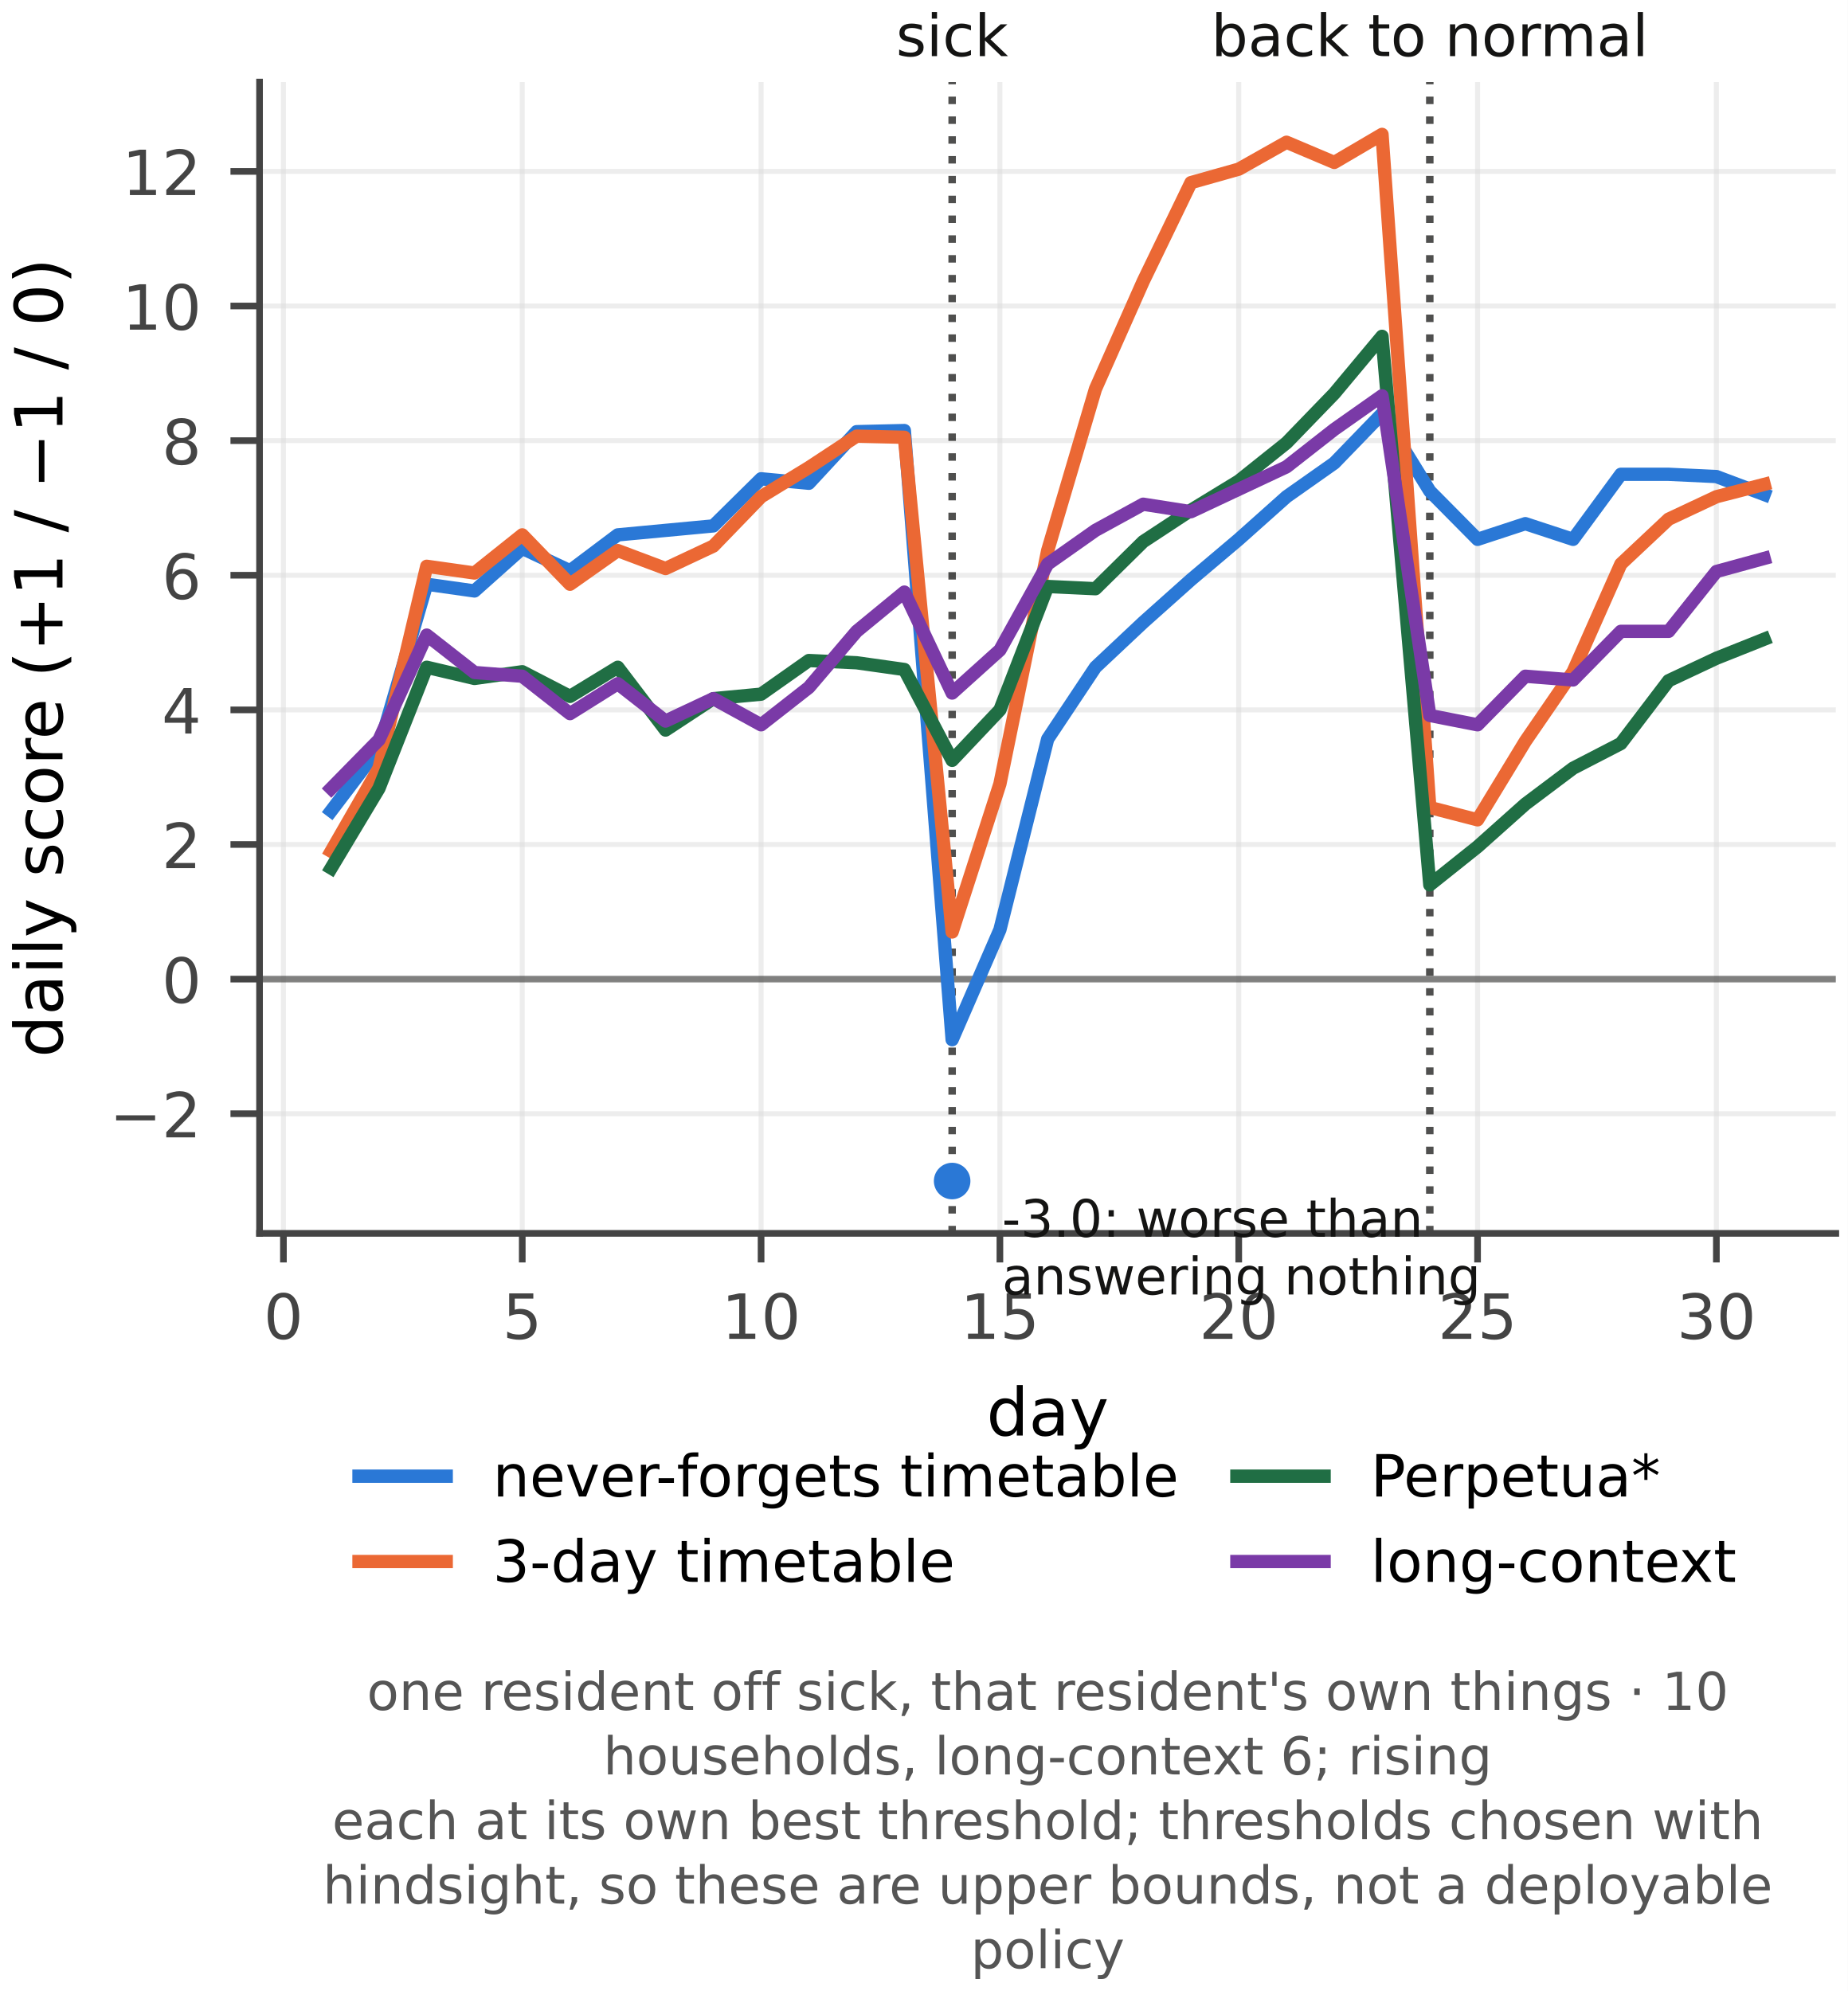
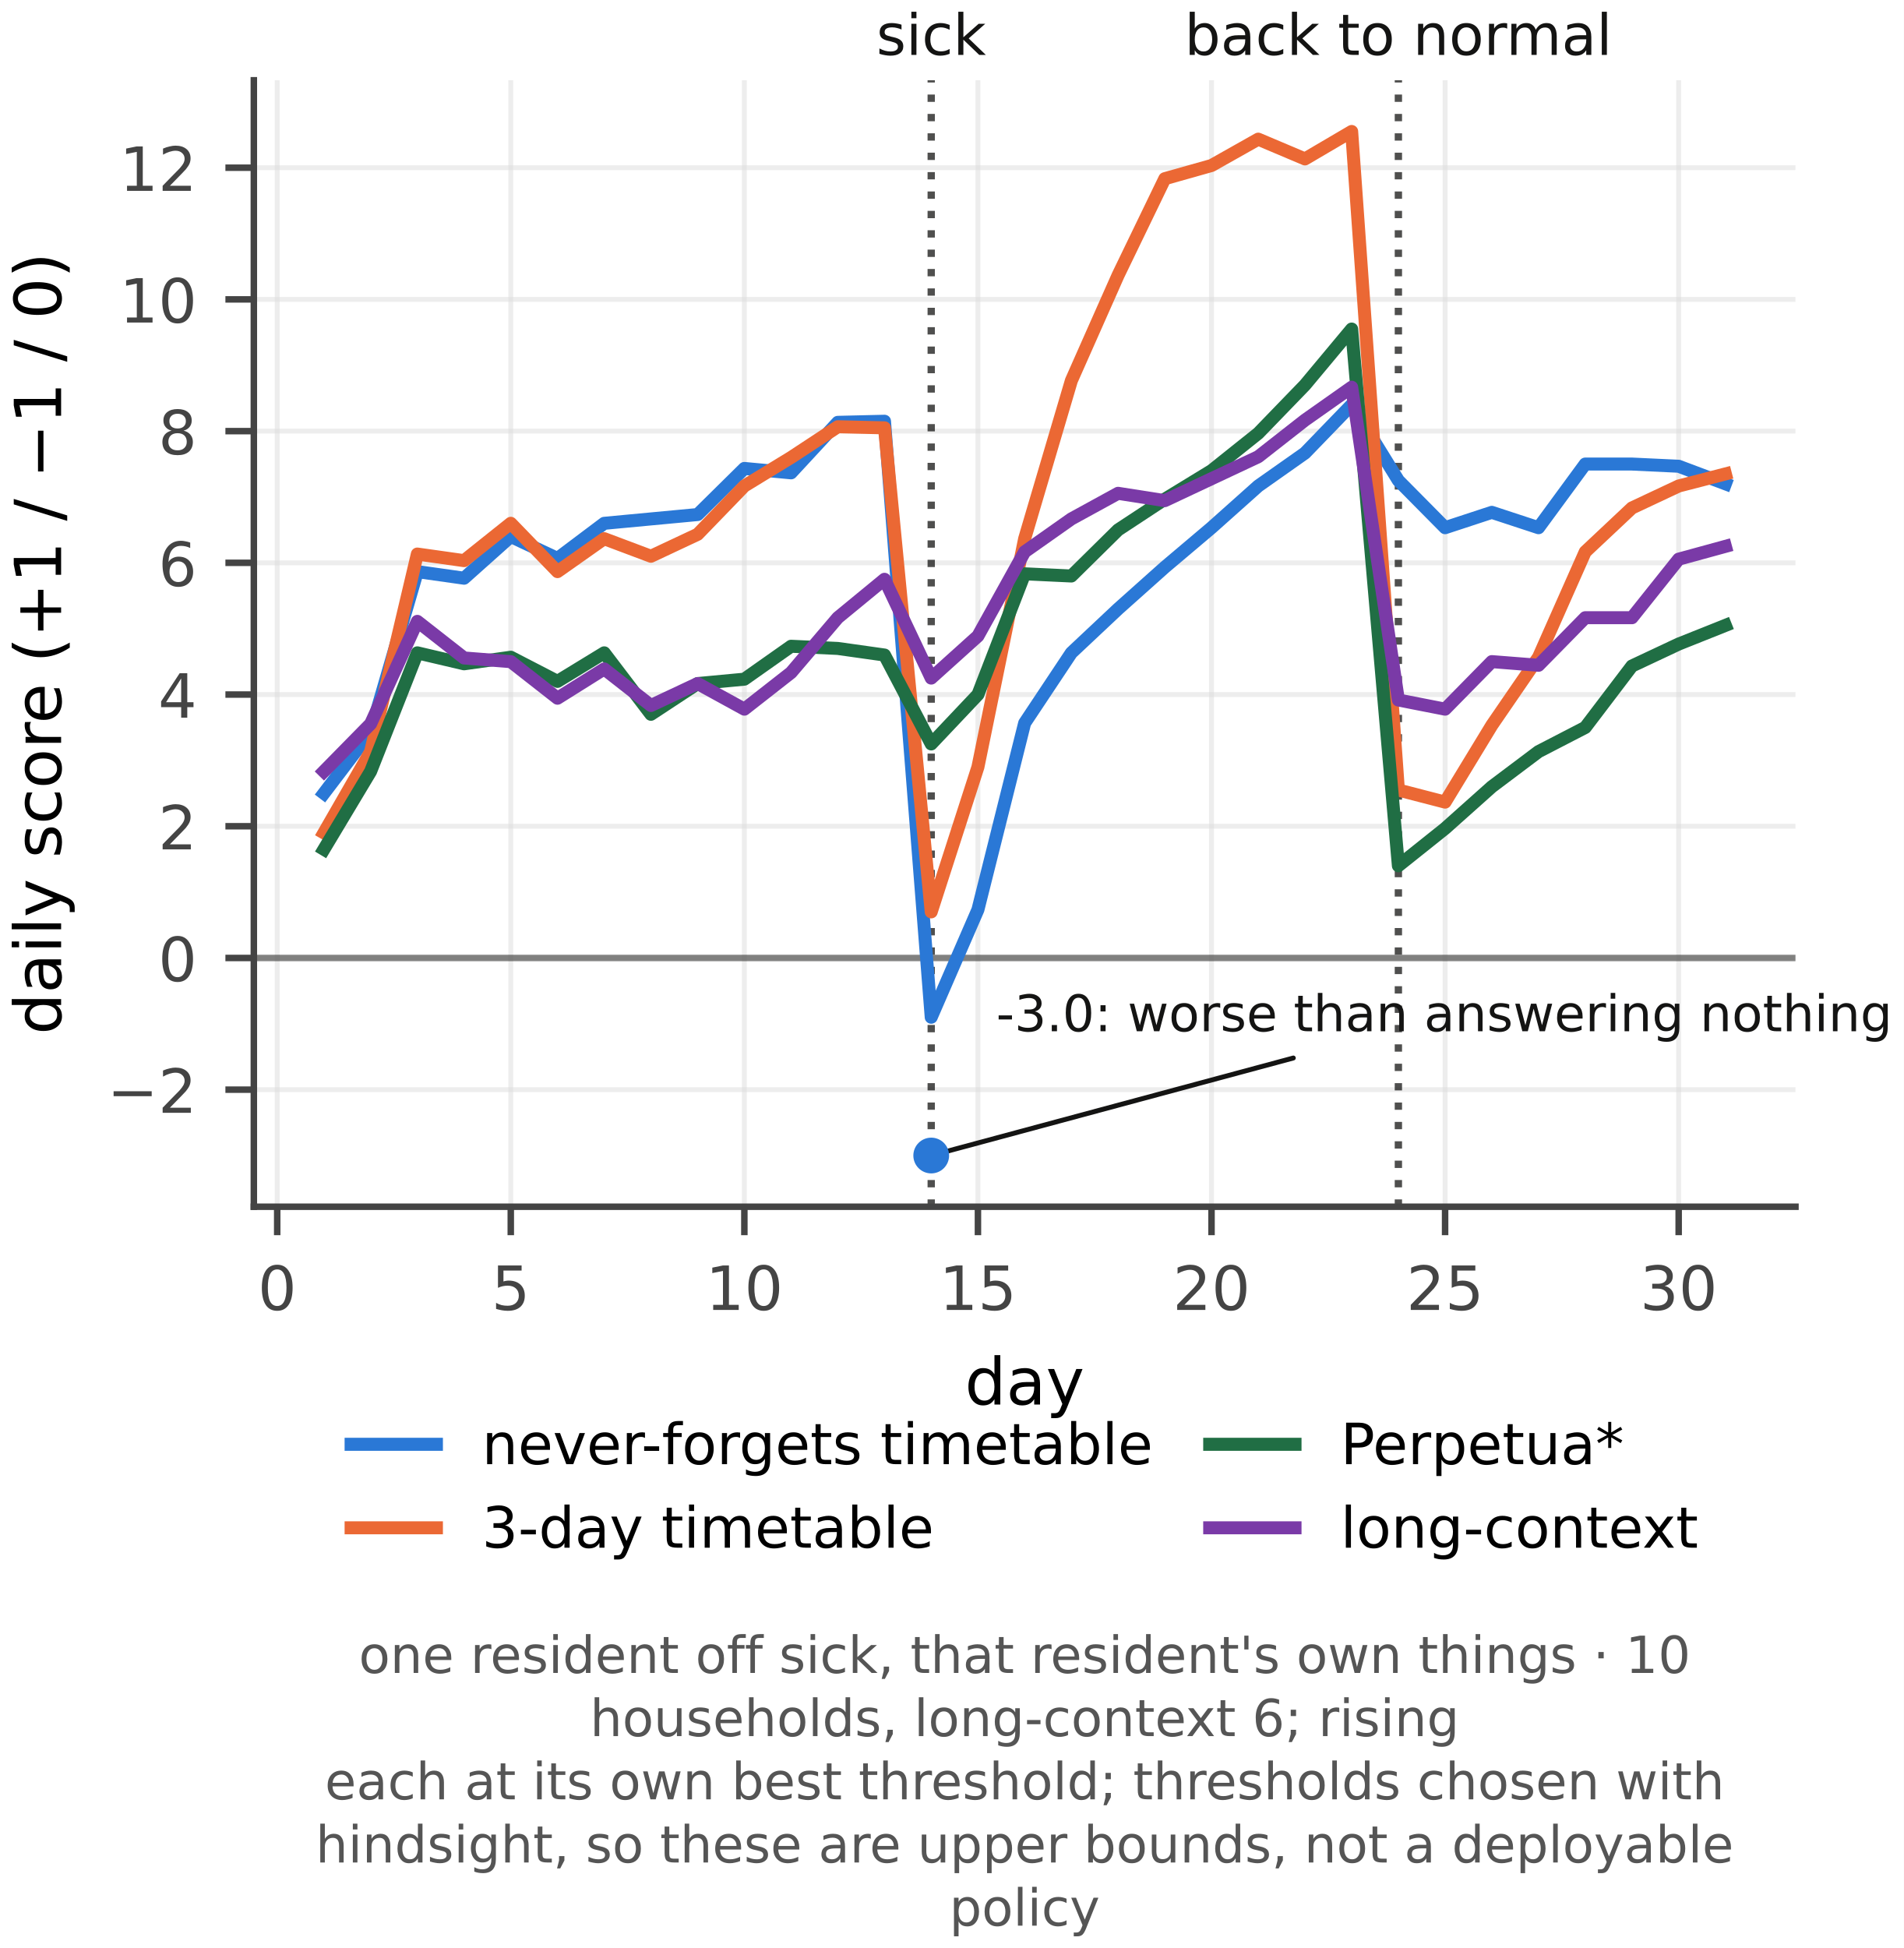
- <svg xmlns="http://www.w3.org/2000/svg" xmlns:xlink="http://www.w3.org/1999/xlink" width="222.399pt" height="239.685pt" viewBox="0 0 222.399 239.685" version="1.1">
+ <svg xmlns="http://www.w3.org/2000/svg" xmlns:xlink="http://www.w3.org/1999/xlink" width="234.305pt" height="239.685pt" viewBox="0 0 234.305 239.685" version="1.1">
  <defs>
    <style type="text/css">*{stroke-linejoin: round; stroke-linecap: butt}</style>
  </defs>
  <g id="figure_1">
    <g id="patch_1">
-       <path d="M 0 239.685  L 222.399 239.685  L 222.399 -0  L 0 -0  z " style="fill: #ffffff" />
+       <path d="M 0 239.685  L 234.305 239.685  L 234.305 -0  L 0 -0  z " style="fill: #ffffff" />
    </g>
    <g id="axes_1">
      <g id="patch_2">
        <path d="M 31.239 148.478  L 220.959 148.478  L 220.959 9.878  L 31.239 9.878  z " style="fill: #ffffff" />
      </g>
      <g id="matplotlib.axis_1">
        <g id="xtick_1">
          <g id="line2d_1">
-             <path d="M 34.114 148.478  L 34.114 9.878  " clip-path="url(#p74872c241c)" style="fill: none; stroke: #dddddd; stroke-opacity: 0.5; stroke-width: 0.6; stroke-linecap: square" />
+             <path d="M 34.114 148.478  L 34.114 9.878  " clip-path="url(#pfa8495791e)" style="fill: none; stroke: #dddddd; stroke-opacity: 0.5; stroke-width: 0.6; stroke-linecap: square" />
          </g>
          <g id="line2d_2">
            <defs>
-               <path id="md40c995086" d="M 0 0  L 0 3.5  " style="stroke: #444444; stroke-width: 0.8" />
+               <path id="m7f0b00da92" d="M 0 0  L 0 3.5  " style="stroke: #444444; stroke-width: 0.8" />
            </defs>
            <g>
-               <use xlink:href="#md40c995086" x="34.114" y="148.478" style="fill: #444444; stroke: #444444; stroke-width: 0.8" />
+               <use xlink:href="#m7f0b00da92" x="34.114" y="148.478" style="fill: #444444; stroke: #444444; stroke-width: 0.8" />
            </g>
          </g>
          <g id="text_1">
            <text style="font-size: 7.5px; font-family: 'DejaVu Sans', 'Bitstream Vera Sans', 'Computer Modern Sans Serif', 'Lucida Grande', 'Verdana', 'Geneva', 'Lucid', 'Arial', 'Helvetica', 'Avant Garde', sans-serif; text-anchor: middle; fill: #444444" x="34.114" y="161.177" transform="rotate(-0 34.11369 161.1767)">0</text>
          </g>
        </g>
        <g id="xtick_2">
          <g id="line2d_3">
-             <path d="M 62.859 148.478  L 62.859 9.878  " clip-path="url(#p74872c241c)" style="fill: none; stroke: #dddddd; stroke-opacity: 0.5; stroke-width: 0.6; stroke-linecap: square" />
+             <path d="M 62.859 148.478  L 62.859 9.878  " clip-path="url(#pfa8495791e)" style="fill: none; stroke: #dddddd; stroke-opacity: 0.5; stroke-width: 0.6; stroke-linecap: square" />
          </g>
          <g id="line2d_4">
            <g>
-               <use xlink:href="#md40c995086" x="62.859" y="148.478" style="fill: #444444; stroke: #444444; stroke-width: 0.8" />
+               <use xlink:href="#m7f0b00da92" x="62.859" y="148.478" style="fill: #444444; stroke: #444444; stroke-width: 0.8" />
            </g>
          </g>
          <g id="text_2">
            <text style="font-size: 7.5px; font-family: 'DejaVu Sans', 'Bitstream Vera Sans', 'Computer Modern Sans Serif', 'Lucida Grande', 'Verdana', 'Geneva', 'Lucid', 'Arial', 'Helvetica', 'Avant Garde', sans-serif; text-anchor: middle; fill: #444444" x="62.859" y="161.177" transform="rotate(-0 62.85914 161.1767)">5</text>
          </g>
        </g>
        <g id="xtick_3">
          <g id="line2d_5">
-             <path d="M 91.605 148.478  L 91.605 9.878  " clip-path="url(#p74872c241c)" style="fill: none; stroke: #dddddd; stroke-opacity: 0.5; stroke-width: 0.6; stroke-linecap: square" />
+             <path d="M 91.605 148.478  L 91.605 9.878  " clip-path="url(#pfa8495791e)" style="fill: none; stroke: #dddddd; stroke-opacity: 0.5; stroke-width: 0.6; stroke-linecap: square" />
          </g>
          <g id="line2d_6">
            <g>
-               <use xlink:href="#md40c995086" x="91.605" y="148.478" style="fill: #444444; stroke: #444444; stroke-width: 0.8" />
+               <use xlink:href="#m7f0b00da92" x="91.605" y="148.478" style="fill: #444444; stroke: #444444; stroke-width: 0.8" />
            </g>
          </g>
          <g id="text_3">
            <text style="font-size: 7.5px; font-family: 'DejaVu Sans', 'Bitstream Vera Sans', 'Computer Modern Sans Serif', 'Lucida Grande', 'Verdana', 'Geneva', 'Lucid', 'Arial', 'Helvetica', 'Avant Garde', sans-serif; text-anchor: middle; fill: #444444" x="91.605" y="161.177" transform="rotate(-0 91.6046 161.1767)">10</text>
          </g>
        </g>
        <g id="xtick_4">
          <g id="line2d_7">
-             <path d="M 120.35 148.478  L 120.35 9.878  " clip-path="url(#p74872c241c)" style="fill: none; stroke: #dddddd; stroke-opacity: 0.5; stroke-width: 0.6; stroke-linecap: square" />
+             <path d="M 120.35 148.478  L 120.35 9.878  " clip-path="url(#pfa8495791e)" style="fill: none; stroke: #dddddd; stroke-opacity: 0.5; stroke-width: 0.6; stroke-linecap: square" />
          </g>
          <g id="line2d_8">
            <g>
-               <use xlink:href="#md40c995086" x="120.35" y="148.478" style="fill: #444444; stroke: #444444; stroke-width: 0.8" />
+               <use xlink:href="#m7f0b00da92" x="120.35" y="148.478" style="fill: #444444; stroke: #444444; stroke-width: 0.8" />
            </g>
          </g>
          <g id="text_4">
            <text style="font-size: 7.5px; font-family: 'DejaVu Sans', 'Bitstream Vera Sans', 'Computer Modern Sans Serif', 'Lucida Grande', 'Verdana', 'Geneva', 'Lucid', 'Arial', 'Helvetica', 'Avant Garde', sans-serif; text-anchor: middle; fill: #444444" x="120.35" y="161.177" transform="rotate(-0 120.35 161.1767)">15</text>
          </g>
        </g>
        <g id="xtick_5">
          <g id="line2d_9">
-             <path d="M 149.096 148.478  L 149.096 9.878  " clip-path="url(#p74872c241c)" style="fill: none; stroke: #dddddd; stroke-opacity: 0.5; stroke-width: 0.6; stroke-linecap: square" />
+             <path d="M 149.096 148.478  L 149.096 9.878  " clip-path="url(#pfa8495791e)" style="fill: none; stroke: #dddddd; stroke-opacity: 0.5; stroke-width: 0.6; stroke-linecap: square" />
          </g>
          <g id="line2d_10">
            <g>
-               <use xlink:href="#md40c995086" x="149.096" y="148.478" style="fill: #444444; stroke: #444444; stroke-width: 0.8" />
+               <use xlink:href="#m7f0b00da92" x="149.096" y="148.478" style="fill: #444444; stroke: #444444; stroke-width: 0.8" />
            </g>
          </g>
          <g id="text_5">
            <text style="font-size: 7.5px; font-family: 'DejaVu Sans', 'Bitstream Vera Sans', 'Computer Modern Sans Serif', 'Lucida Grande', 'Verdana', 'Geneva', 'Lucid', 'Arial', 'Helvetica', 'Avant Garde', sans-serif; text-anchor: middle; fill: #444444" x="149.096" y="161.177" transform="rotate(-0 149.0955 161.1767)">20</text>
          </g>
        </g>
        <g id="xtick_6">
          <g id="line2d_11">
-             <path d="M 177.841 148.478  L 177.841 9.878  " clip-path="url(#p74872c241c)" style="fill: none; stroke: #dddddd; stroke-opacity: 0.5; stroke-width: 0.6; stroke-linecap: square" />
+             <path d="M 177.841 148.478  L 177.841 9.878  " clip-path="url(#pfa8495791e)" style="fill: none; stroke: #dddddd; stroke-opacity: 0.5; stroke-width: 0.6; stroke-linecap: square" />
          </g>
          <g id="line2d_12">
            <g>
-               <use xlink:href="#md40c995086" x="177.841" y="148.478" style="fill: #444444; stroke: #444444; stroke-width: 0.8" />
+               <use xlink:href="#m7f0b00da92" x="177.841" y="148.478" style="fill: #444444; stroke: #444444; stroke-width: 0.8" />
            </g>
          </g>
          <g id="text_6">
            <text style="font-size: 7.5px; font-family: 'DejaVu Sans', 'Bitstream Vera Sans', 'Computer Modern Sans Serif', 'Lucida Grande', 'Verdana', 'Geneva', 'Lucid', 'Arial', 'Helvetica', 'Avant Garde', sans-serif; text-anchor: middle; fill: #444444" x="177.841" y="161.177" transform="rotate(-0 177.841 161.1767)">25</text>
          </g>
        </g>
        <g id="xtick_7">
          <g id="line2d_13">
-             <path d="M 206.586 148.478  L 206.586 9.878  " clip-path="url(#p74872c241c)" style="fill: none; stroke: #dddddd; stroke-opacity: 0.5; stroke-width: 0.6; stroke-linecap: square" />
+             <path d="M 206.586 148.478  L 206.586 9.878  " clip-path="url(#pfa8495791e)" style="fill: none; stroke: #dddddd; stroke-opacity: 0.5; stroke-width: 0.6; stroke-linecap: square" />
          </g>
          <g id="line2d_14">
            <g>
-               <use xlink:href="#md40c995086" x="206.586" y="148.478" style="fill: #444444; stroke: #444444; stroke-width: 0.8" />
+               <use xlink:href="#m7f0b00da92" x="206.586" y="148.478" style="fill: #444444; stroke: #444444; stroke-width: 0.8" />
            </g>
          </g>
          <g id="text_7">
            <text style="font-size: 7.5px; font-family: 'DejaVu Sans', 'Bitstream Vera Sans', 'Computer Modern Sans Serif', 'Lucida Grande', 'Verdana', 'Geneva', 'Lucid', 'Arial', 'Helvetica', 'Avant Garde', sans-serif; text-anchor: middle; fill: #444444" x="206.586" y="161.177" transform="rotate(-0 206.5864 161.1767)">30</text>
          </g>
        </g>
        <g id="text_8">
          <text style="font-size: 8px; font-family: 'DejaVu Sans', 'Bitstream Vera Sans', 'Computer Modern Sans Serif', 'Lucida Grande', 'Verdana', 'Geneva', 'Lucid', 'Arial', 'Helvetica', 'Avant Garde', sans-serif; text-anchor: middle" x="126.099" y="172.815" transform="rotate(-0 126.0991 172.8152)">day</text>
        </g>
      </g>
      <g id="matplotlib.axis_2">
        <g id="ytick_1">
          <g id="line2d_15">
-             <path d="M 31.239 134.075  L 220.959 134.075  " clip-path="url(#p74872c241c)" style="fill: none; stroke: #dddddd; stroke-opacity: 0.5; stroke-width: 0.6; stroke-linecap: square" />
+             <path d="M 31.239 134.075  L 220.959 134.075  " clip-path="url(#pfa8495791e)" style="fill: none; stroke: #dddddd; stroke-opacity: 0.5; stroke-width: 0.6; stroke-linecap: square" />
          </g>
          <g id="line2d_16">
            <defs>
-               <path id="m9e1246390c" d="M 0 0  L -3.5 0  " style="stroke: #444444; stroke-width: 0.8" />
+               <path id="me826e80eae" d="M 0 0  L -3.5 0  " style="stroke: #444444; stroke-width: 0.8" />
            </defs>
            <g>
-               <use xlink:href="#m9e1246390c" x="31.239" y="134.075" style="fill: #444444; stroke: #444444; stroke-width: 0.8" />
+               <use xlink:href="#me826e80eae" x="31.239" y="134.075" style="fill: #444444; stroke: #444444; stroke-width: 0.8" />
            </g>
          </g>
          <g id="text_9">
            <text style="font-size: 7.5px; font-family: 'DejaVu Sans', 'Bitstream Vera Sans', 'Computer Modern Sans Serif', 'Lucida Grande', 'Verdana', 'Geneva', 'Lucid', 'Arial', 'Helvetica', 'Avant Garde', sans-serif; text-anchor: end; fill: #444444" x="24.239" y="136.924" transform="rotate(-0 24.23914 136.9244)">−2</text>
          </g>
        </g>
        <g id="ytick_2">
          <g id="line2d_17">
-             <path d="M 31.239 117.869  L 220.959 117.869  " clip-path="url(#p74872c241c)" style="fill: none; stroke: #dddddd; stroke-opacity: 0.5; stroke-width: 0.6; stroke-linecap: square" />
+             <path d="M 31.239 117.869  L 220.959 117.869  " clip-path="url(#pfa8495791e)" style="fill: none; stroke: #dddddd; stroke-opacity: 0.5; stroke-width: 0.6; stroke-linecap: square" />
          </g>
          <g id="line2d_18">
            <g>
-               <use xlink:href="#m9e1246390c" x="31.239" y="117.869" style="fill: #444444; stroke: #444444; stroke-width: 0.8" />
+               <use xlink:href="#me826e80eae" x="31.239" y="117.869" style="fill: #444444; stroke: #444444; stroke-width: 0.8" />
            </g>
          </g>
          <g id="text_10">
            <text style="font-size: 7.5px; font-family: 'DejaVu Sans', 'Bitstream Vera Sans', 'Computer Modern Sans Serif', 'Lucida Grande', 'Verdana', 'Geneva', 'Lucid', 'Arial', 'Helvetica', 'Avant Garde', sans-serif; text-anchor: end; fill: #444444" x="24.239" y="120.719" transform="rotate(-0 24.23914 120.7186)">0</text>
          </g>
        </g>
        <g id="ytick_3">
          <g id="line2d_19">
-             <path d="M 31.239 101.663  L 220.959 101.663  " clip-path="url(#p74872c241c)" style="fill: none; stroke: #dddddd; stroke-opacity: 0.5; stroke-width: 0.6; stroke-linecap: square" />
+             <path d="M 31.239 101.663  L 220.959 101.663  " clip-path="url(#pfa8495791e)" style="fill: none; stroke: #dddddd; stroke-opacity: 0.5; stroke-width: 0.6; stroke-linecap: square" />
          </g>
          <g id="line2d_20">
            <g>
-               <use xlink:href="#m9e1246390c" x="31.239" y="101.663" style="fill: #444444; stroke: #444444; stroke-width: 0.8" />
+               <use xlink:href="#me826e80eae" x="31.239" y="101.663" style="fill: #444444; stroke: #444444; stroke-width: 0.8" />
            </g>
          </g>
          <g id="text_11">
            <text style="font-size: 7.5px; font-family: 'DejaVu Sans', 'Bitstream Vera Sans', 'Computer Modern Sans Serif', 'Lucida Grande', 'Verdana', 'Geneva', 'Lucid', 'Arial', 'Helvetica', 'Avant Garde', sans-serif; text-anchor: end; fill: #444444" x="24.239" y="104.513" transform="rotate(-0 24.23914 104.5128)">2</text>
          </g>
        </g>
        <g id="ytick_4">
          <g id="line2d_21">
-             <path d="M 31.239 85.458  L 220.959 85.458  " clip-path="url(#p74872c241c)" style="fill: none; stroke: #dddddd; stroke-opacity: 0.5; stroke-width: 0.6; stroke-linecap: square" />
+             <path d="M 31.239 85.458  L 220.959 85.458  " clip-path="url(#pfa8495791e)" style="fill: none; stroke: #dddddd; stroke-opacity: 0.5; stroke-width: 0.6; stroke-linecap: square" />
          </g>
          <g id="line2d_22">
            <g>
-               <use xlink:href="#m9e1246390c" x="31.239" y="85.458" style="fill: #444444; stroke: #444444; stroke-width: 0.8" />
+               <use xlink:href="#me826e80eae" x="31.239" y="85.458" style="fill: #444444; stroke: #444444; stroke-width: 0.8" />
            </g>
          </g>
          <g id="text_12">
            <text style="font-size: 7.5px; font-family: 'DejaVu Sans', 'Bitstream Vera Sans', 'Computer Modern Sans Serif', 'Lucida Grande', 'Verdana', 'Geneva', 'Lucid', 'Arial', 'Helvetica', 'Avant Garde', sans-serif; text-anchor: end; fill: #444444" x="24.239" y="88.307" transform="rotate(-0 24.23914 88.30704)">4</text>
          </g>
        </g>
        <g id="ytick_5">
          <g id="line2d_23">
-             <path d="M 31.239 69.252  L 220.959 69.252  " clip-path="url(#p74872c241c)" style="fill: none; stroke: #dddddd; stroke-opacity: 0.5; stroke-width: 0.6; stroke-linecap: square" />
+             <path d="M 31.239 69.252  L 220.959 69.252  " clip-path="url(#pfa8495791e)" style="fill: none; stroke: #dddddd; stroke-opacity: 0.5; stroke-width: 0.6; stroke-linecap: square" />
          </g>
          <g id="line2d_24">
            <g>
-               <use xlink:href="#m9e1246390c" x="31.239" y="69.252" style="fill: #444444; stroke: #444444; stroke-width: 0.8" />
+               <use xlink:href="#me826e80eae" x="31.239" y="69.252" style="fill: #444444; stroke: #444444; stroke-width: 0.8" />
            </g>
          </g>
          <g id="text_13">
            <text style="font-size: 7.5px; font-family: 'DejaVu Sans', 'Bitstream Vera Sans', 'Computer Modern Sans Serif', 'Lucida Grande', 'Verdana', 'Geneva', 'Lucid', 'Arial', 'Helvetica', 'Avant Garde', sans-serif; text-anchor: end; fill: #444444" x="24.239" y="72.101" transform="rotate(-0 24.23914 72.10126)">6</text>
          </g>
        </g>
        <g id="ytick_6">
          <g id="line2d_25">
-             <path d="M 31.239 53.046  L 220.959 53.046  " clip-path="url(#p74872c241c)" style="fill: none; stroke: #dddddd; stroke-opacity: 0.5; stroke-width: 0.6; stroke-linecap: square" />
+             <path d="M 31.239 53.046  L 220.959 53.046  " clip-path="url(#pfa8495791e)" style="fill: none; stroke: #dddddd; stroke-opacity: 0.5; stroke-width: 0.6; stroke-linecap: square" />
          </g>
          <g id="line2d_26">
            <g>
-               <use xlink:href="#m9e1246390c" x="31.239" y="53.046" style="fill: #444444; stroke: #444444; stroke-width: 0.8" />
+               <use xlink:href="#me826e80eae" x="31.239" y="53.046" style="fill: #444444; stroke: #444444; stroke-width: 0.8" />
            </g>
          </g>
          <g id="text_14">
            <text style="font-size: 7.5px; font-family: 'DejaVu Sans', 'Bitstream Vera Sans', 'Computer Modern Sans Serif', 'Lucida Grande', 'Verdana', 'Geneva', 'Lucid', 'Arial', 'Helvetica', 'Avant Garde', sans-serif; text-anchor: end; fill: #444444" x="24.239" y="55.895" transform="rotate(-0 24.23914 55.89547)">8</text>
          </g>
        </g>
        <g id="ytick_7">
          <g id="line2d_27">
-             <path d="M 31.239 36.84  L 220.959 36.84  " clip-path="url(#p74872c241c)" style="fill: none; stroke: #dddddd; stroke-opacity: 0.5; stroke-width: 0.6; stroke-linecap: square" />
+             <path d="M 31.239 36.84  L 220.959 36.84  " clip-path="url(#pfa8495791e)" style="fill: none; stroke: #dddddd; stroke-opacity: 0.5; stroke-width: 0.6; stroke-linecap: square" />
          </g>
          <g id="line2d_28">
            <g>
-               <use xlink:href="#m9e1246390c" x="31.239" y="36.84" style="fill: #444444; stroke: #444444; stroke-width: 0.8" />
+               <use xlink:href="#me826e80eae" x="31.239" y="36.84" style="fill: #444444; stroke: #444444; stroke-width: 0.8" />
            </g>
          </g>
          <g id="text_15">
            <text style="font-size: 7.5px; font-family: 'DejaVu Sans', 'Bitstream Vera Sans', 'Computer Modern Sans Serif', 'Lucida Grande', 'Verdana', 'Geneva', 'Lucid', 'Arial', 'Helvetica', 'Avant Garde', sans-serif; text-anchor: end; fill: #444444" x="24.239" y="39.69" transform="rotate(-0 24.23914 39.68968)">10</text>
          </g>
        </g>
        <g id="ytick_8">
          <g id="line2d_29">
-             <path d="M 31.239 20.634  L 220.959 20.634  " clip-path="url(#p74872c241c)" style="fill: none; stroke: #dddddd; stroke-opacity: 0.5; stroke-width: 0.6; stroke-linecap: square" />
+             <path d="M 31.239 20.634  L 220.959 20.634  " clip-path="url(#pfa8495791e)" style="fill: none; stroke: #dddddd; stroke-opacity: 0.5; stroke-width: 0.6; stroke-linecap: square" />
          </g>
          <g id="line2d_30">
            <g>
-               <use xlink:href="#m9e1246390c" x="31.239" y="20.634" style="fill: #444444; stroke: #444444; stroke-width: 0.8" />
+               <use xlink:href="#me826e80eae" x="31.239" y="20.634" style="fill: #444444; stroke: #444444; stroke-width: 0.8" />
            </g>
          </g>
          <g id="text_16">
            <text style="font-size: 7.5px; font-family: 'DejaVu Sans', 'Bitstream Vera Sans', 'Computer Modern Sans Serif', 'Lucida Grande', 'Verdana', 'Geneva', 'Lucid', 'Arial', 'Helvetica', 'Avant Garde', sans-serif; text-anchor: end; fill: #444444" x="24.239" y="23.484" transform="rotate(-0 24.23914 23.48389)">12</text>
          </g>
        </g>
        <g id="text_17">
          <text style="font-size: 8px; font-family: 'DejaVu Sans', 'Bitstream Vera Sans', 'Computer Modern Sans Serif', 'Lucida Grande', 'Verdana', 'Geneva', 'Lucid', 'Arial', 'Helvetica', 'Avant Garde', sans-serif; text-anchor: middle" x="7.519" y="79.178" transform="rotate(-90 7.51875 79.17789)">daily score (+1 / −1 / 0)</text>
        </g>
      </g>
      <g id="line2d_31">
-         <path d="M 114.601 148.478  L 114.601 9.878  " clip-path="url(#p74872c241c)" style="fill: none; stroke-dasharray: 0.9,1.485; stroke-dashoffset: 0; stroke: #141413; stroke-opacity: 0.75; stroke-width: 0.9" />
+         <path d="M 114.601 148.478  L 114.601 9.878  " clip-path="url(#pfa8495791e)" style="fill: none; stroke-dasharray: 0.9,1.485; stroke-dashoffset: 0; stroke: #141413; stroke-opacity: 0.75; stroke-width: 0.9" />
      </g>
      <g id="line2d_32">
-         <path d="M 172.092 148.478  L 172.092 9.878  " clip-path="url(#p74872c241c)" style="fill: none; stroke-dasharray: 0.9,1.485; stroke-dashoffset: 0; stroke: #141413; stroke-opacity: 0.75; stroke-width: 0.9" />
+         <path d="M 172.092 148.478  L 172.092 9.878  " clip-path="url(#pfa8495791e)" style="fill: none; stroke-dasharray: 0.9,1.485; stroke-dashoffset: 0; stroke: #141413; stroke-opacity: 0.75; stroke-width: 0.9" />
      </g>
      <g id="line2d_33">
-         <path d="M 31.239 117.869  L 220.959 117.869  " clip-path="url(#p74872c241c)" style="fill: none; stroke: #141413; stroke-opacity: 0.5; stroke-width: 0.8; stroke-linecap: square" />
+         <path d="M 31.239 117.869  L 220.959 117.869  " clip-path="url(#pfa8495791e)" style="fill: none; stroke: #141413; stroke-opacity: 0.5; stroke-width: 0.8; stroke-linecap: square" />
      </g>
      <g id="patch_3">
        <path d="M 31.239 148.478  L 31.239 9.878  " style="fill: none; stroke: #444444; stroke-width: 0.8; stroke-linejoin: miter; stroke-linecap: square" />
      </g>
      <g id="patch_4">
        <path d="M 31.239 148.478  L 220.959 148.478  " style="fill: none; stroke: #444444; stroke-width: 0.8; stroke-linejoin: miter; stroke-linecap: square" />
      </g>
      <g id="text_18">
        <text style="font-size: 7px; font-family: 'DejaVu Sans', 'Bitstream Vera Sans', 'Computer Modern Sans Serif', 'Lucida Grande', 'Verdana', 'Geneva', 'Lucid', 'Arial', 'Helvetica', 'Avant Garde', sans-serif; text-anchor: middle; fill: #141413" x="114.601" y="6.759" transform="rotate(-0 114.601 6.758906)">sick</text>
      </g>
      <g id="text_19">
        <text style="font-size: 7px; font-family: 'DejaVu Sans', 'Bitstream Vera Sans', 'Computer Modern Sans Serif', 'Lucida Grande', 'Verdana', 'Geneva', 'Lucid', 'Arial', 'Helvetica', 'Avant Garde', sans-serif; text-anchor: middle; fill: #141413" x="172.092" y="6.759" transform="rotate(-0 172.0919 6.758906)">back to normal</text>
      </g>
+       <g id="patch_5">
+         <path d="M 159.164 130.178  Q 137.849 135.918 116.535 141.657  " style="fill: none; stroke: #141413; stroke-width: 0.6; stroke-linecap: round" />
+       </g>
      <g id="text_20">
-         <text style="font-size: 6.2px; font-family: 'DejaVu Sans', 'Bitstream Vera Sans', 'Computer Modern Sans Serif', 'Lucida Grande', 'Verdana', 'Geneva', 'Lucid', 'Arial', 'Helvetica', 'Avant Garde', sans-serif; fill: #141413" transform="translate(120.601 148.8889)">-3.0: worse than</text>
-         <text style="font-size: 6.2px; font-family: 'DejaVu Sans', 'Bitstream Vera Sans', 'Computer Modern Sans Serif', 'Lucida Grande', 'Verdana', 'Geneva', 'Lucid', 'Arial', 'Helvetica', 'Avant Garde', sans-serif; fill: #141413" transform="translate(120.601 155.8316)">answering nothing</text>
+         <text style="font-size: 6.2px; font-family: 'DejaVu Sans', 'Bitstream Vera Sans', 'Computer Modern Sans Serif', 'Lucida Grande', 'Verdana', 'Geneva', 'Lucid', 'Arial', 'Helvetica', 'Avant Garde', sans-serif; text-anchor: start; fill: #141413" x="122.601" y="126.888" transform="rotate(-0 122.601 126.8885)">-3.0: worse than answering nothing</text>
      </g>
      <g id="text_21">
        <text style="font-size: 6.3px; font-family: 'DejaVu Sans', 'Bitstream Vera Sans', 'Computer Modern Sans Serif', 'Lucida Grande', 'Verdana', 'Geneva', 'Lucid', 'Arial', 'Helvetica', 'Avant Garde', sans-serif; fill: #555555" transform="translate(44.1578 205.8439)">one resident off sick, that resident's own things · 10</text>
        <text style="font-size: 6.3px; font-family: 'DejaVu Sans', 'Bitstream Vera Sans', 'Computer Modern Sans Serif', 'Lucida Grande', 'Verdana', 'Geneva', 'Lucid', 'Arial', 'Helvetica', 'Avant Garde', sans-serif; fill: #555555" transform="translate(72.60033 213.6166)">households, long-context 6; rising</text>
        <text style="font-size: 6.3px; font-family: 'DejaVu Sans', 'Bitstream Vera Sans', 'Computer Modern Sans Serif', 'Lucida Grande', 'Verdana', 'Geneva', 'Lucid', 'Arial', 'Helvetica', 'Avant Garde', sans-serif; fill: #555555" transform="translate(39.98159 221.3893)">each at its own best threshold; thresholds chosen with</text>
        <text style="font-size: 6.3px; font-family: 'DejaVu Sans', 'Bitstream Vera Sans', 'Computer Modern Sans Serif', 'Lucida Grande', 'Verdana', 'Geneva', 'Lucid', 'Arial', 'Helvetica', 'Avant Garde', sans-serif; fill: #555555" transform="translate(38.83725 229.1619)">hindsight, so these are upper bounds, not a deployable</text>
        <text style="font-size: 6.3px; font-family: 'DejaVu Sans', 'Bitstream Vera Sans', 'Computer Modern Sans Serif', 'Lucida Grande', 'Verdana', 'Geneva', 'Lucid', 'Arial', 'Helvetica', 'Avant Garde', sans-serif; fill: #555555" transform="translate(116.8253 236.9346)">policy</text>
      </g>
      <g id="line2d_34">
-         <path d="M 39.863 97.612  L 45.612 90.049  L 51.361 70.332  L 57.11 71.143  L 62.859 66.011  L 68.608 68.712  L 74.357 64.39  L 80.106 63.85  L 85.856 63.31  L 91.605 57.638  L 97.354 58.178  L 103.103 51.966  L 108.852 51.831  L 114.601 125.162  L 120.35 111.927  L 126.099 88.969  L 131.848 80.326  L 137.597 74.924  L 143.346 69.792  L 149.096 64.93  L 154.845 59.798  L 160.594 55.747  L 166.343 49.805  L 172.092 59.123  L 177.841 64.93  L 183.59 63.04  L 189.339 64.93  L 195.088 57.098  L 200.837 57.098  L 206.586 57.368  L 212.336 59.528  " clip-path="url(#p74872c241c)" style="fill: none; stroke: #2a78d6; stroke-width: 1.6; stroke-linecap: square" />
+         <path d="M 39.863 97.612  L 45.612 90.049  L 51.361 70.332  L 57.11 71.143  L 62.859 66.011  L 68.608 68.712  L 74.357 64.39  L 80.106 63.85  L 85.856 63.31  L 91.605 57.638  L 97.354 58.178  L 103.103 51.966  L 108.852 51.831  L 114.601 125.162  L 120.35 111.927  L 126.099 88.969  L 131.848 80.326  L 137.597 74.924  L 143.346 69.792  L 149.096 64.93  L 154.845 59.798  L 160.594 55.747  L 166.343 49.805  L 172.092 59.123  L 177.841 64.93  L 183.59 63.04  L 189.339 64.93  L 195.088 57.098  L 200.837 57.098  L 206.586 57.368  L 212.336 59.528  " clip-path="url(#pfa8495791e)" style="fill: none; stroke: #2a78d6; stroke-width: 1.6; stroke-linecap: square" />
      </g>
      <g id="line2d_35">
-         <path d="M 39.863 102.474  L 45.612 92.48  L 51.361 68.171  L 57.11 68.982  L 62.859 64.39  L 68.608 70.332  L 74.357 66.281  L 80.106 68.442  L 85.856 65.741  L 91.605 59.798  L 97.354 56.287  L 103.103 52.506  L 108.852 52.641  L 114.601 112.197  L 120.35 94.371  L 126.099 66.281  L 131.848 46.834  L 137.597 33.869  L 143.346 21.985  L 149.096 20.364  L 154.845 17.123  L 160.594 19.554  L 166.343 16.178  L 172.092 97.207  L 177.841 98.692  L 183.59 89.239  L 189.339 80.866  L 195.088 67.901  L 200.837 62.499  L 206.586 59.798  L 212.336 58.313  " clip-path="url(#p74872c241c)" style="fill: none; stroke: #eb6834; stroke-width: 1.6; stroke-linecap: square" />
+         <path d="M 39.863 102.474  L 45.612 92.48  L 51.361 68.171  L 57.11 68.982  L 62.859 64.39  L 68.608 70.332  L 74.357 66.281  L 80.106 68.442  L 85.856 65.741  L 91.605 59.798  L 97.354 56.287  L 103.103 52.506  L 108.852 52.641  L 114.601 112.197  L 120.35 94.371  L 126.099 66.281  L 131.848 46.834  L 137.597 33.869  L 143.346 21.985  L 149.096 20.364  L 154.845 17.123  L 160.594 19.554  L 166.343 16.178  L 172.092 97.207  L 177.841 98.692  L 183.59 89.239  L 189.339 80.866  L 195.088 67.901  L 200.837 62.499  L 206.586 59.798  L 212.336 58.313  " clip-path="url(#pfa8495791e)" style="fill: none; stroke: #eb6834; stroke-width: 1.6; stroke-linecap: square" />
      </g>
      <g id="line2d_36">
-         <path d="M 39.863 104.499  L 45.612 94.911  L 51.361 80.326  L 57.11 81.676  L 62.859 80.866  L 68.608 83.837  L 74.357 80.326  L 80.106 87.888  L 85.856 84.107  L 91.605 83.567  L 97.354 79.516  L 103.103 79.786  L 108.852 80.596  L 114.601 91.535  L 120.35 85.458  L 126.099 70.602  L 131.848 70.872  L 137.597 65.2  L 143.346 61.419  L 149.096 57.908  L 154.845 53.316  L 160.594 47.374  L 166.343 40.487  L 172.092 106.525  L 177.841 101.934  L 183.59 96.802  L 189.339 92.48  L 195.088 89.509  L 200.837 81.946  L 206.586 79.245  L 212.336 76.95  " clip-path="url(#p74872c241c)" style="fill: none; stroke: #206e44; stroke-width: 1.6; stroke-linecap: square" />
+         <path d="M 39.863 104.499  L 45.612 94.911  L 51.361 80.326  L 57.11 81.676  L 62.859 80.866  L 68.608 83.837  L 74.357 80.326  L 80.106 87.888  L 85.856 84.107  L 91.605 83.567  L 97.354 79.516  L 103.103 79.786  L 108.852 80.596  L 114.601 91.535  L 120.35 85.458  L 126.099 70.602  L 131.848 70.872  L 137.597 65.2  L 143.346 61.419  L 149.096 57.908  L 154.845 53.316  L 160.594 47.374  L 166.343 40.487  L 172.092 106.525  L 177.841 101.934  L 183.59 96.802  L 189.339 92.48  L 195.088 89.509  L 200.837 81.946  L 206.586 79.245  L 212.336 76.95  " clip-path="url(#pfa8495791e)" style="fill: none; stroke: #206e44; stroke-width: 1.6; stroke-linecap: square" />
      </g>
      <g id="line2d_37">
-         <path d="M 39.863 94.91  L 45.612 89.058  L 51.361 76.455  L 57.11 80.958  L 62.859 81.409  L 68.608 85.909  L 74.357 82.306  L 80.106 86.805  L 85.856 84.104  L 91.605 87.256  L 97.354 82.757  L 103.103 76.004  L 108.852 71.278  L 114.601 83.432  L 120.35 78.254  L 126.099 67.899  L 131.848 63.847  L 137.597 60.698  L 143.346 61.6  L 149.096 58.899  L 154.845 56.198  L 160.594 51.696  L 166.343 47.645  L 172.092 86.13  L 177.841 87.256  L 183.59 81.406  L 189.339 81.857  L 195.088 76.004  L 200.837 76.004  L 206.586 68.801  L 212.336 67.226  " clip-path="url(#p74872c241c)" style="fill: none; stroke: #7a3aa7; stroke-width: 1.6; stroke-linecap: square" />
+         <path d="M 39.863 94.91  L 45.612 89.058  L 51.361 76.455  L 57.11 80.958  L 62.859 81.409  L 68.608 85.909  L 74.357 82.306  L 80.106 86.805  L 85.856 84.104  L 91.605 87.256  L 97.354 82.757  L 103.103 76.004  L 108.852 71.278  L 114.601 83.432  L 120.35 78.254  L 126.099 67.899  L 131.848 63.847  L 137.597 60.698  L 143.346 61.6  L 149.096 58.899  L 154.845 56.198  L 160.594 51.696  L 166.343 47.645  L 172.092 86.13  L 177.841 87.256  L 183.59 81.406  L 189.339 81.857  L 195.088 76.004  L 200.837 76.004  L 206.586 68.801  L 212.336 67.226  " clip-path="url(#pfa8495791e)" style="fill: none; stroke: #7a3aa7; stroke-width: 1.6; stroke-linecap: square" />
      </g>
      <g id="legend_1">
        <g id="line2d_38">
          <path d="M 43.208 177.709  L 48.458 177.709  L 53.708 177.709  " style="fill: none; stroke: #2a78d6; stroke-width: 1.6; stroke-linecap: square" />
        </g>
        <g id="text_22">
          <text style="font-size: 7px; font-family: 'DejaVu Sans', 'Bitstream Vera Sans', 'Computer Modern Sans Serif', 'Lucida Grande', 'Verdana', 'Geneva', 'Lucid', 'Arial', 'Helvetica', 'Avant Garde', sans-serif; text-anchor: start" x="59.308" y="180.159" transform="rotate(-0 59.3082 180.1588)">never-forgets timetable</text>
        </g>
        <g id="line2d_39">
          <path d="M 43.208 187.983  L 48.458 187.983  L 53.708 187.983  " style="fill: none; stroke: #eb6834; stroke-width: 1.6; stroke-linecap: square" />
        </g>
        <g id="text_23">
          <text style="font-size: 7px; font-family: 'DejaVu Sans', 'Bitstream Vera Sans', 'Computer Modern Sans Serif', 'Lucida Grande', 'Verdana', 'Geneva', 'Lucid', 'Arial', 'Helvetica', 'Avant Garde', sans-serif; text-anchor: start" x="59.308" y="190.433" transform="rotate(-0 59.3082 190.4335)">3-day timetable</text>
        </g>
        <g id="line2d_40">
          <path d="M 148.872 177.709  L 154.122 177.709  L 159.372 177.709  " style="fill: none; stroke: #206e44; stroke-width: 1.6; stroke-linecap: square" />
        </g>
        <g id="text_24">
          <text style="font-size: 7px; font-family: 'DejaVu Sans', 'Bitstream Vera Sans', 'Computer Modern Sans Serif', 'Lucida Grande', 'Verdana', 'Geneva', 'Lucid', 'Arial', 'Helvetica', 'Avant Garde', sans-serif; text-anchor: start" x="164.972" y="180.159" transform="rotate(-0 164.9721 180.1588)">Perpetua*</text>
        </g>
        <g id="line2d_41">
          <path d="M 148.872 187.983  L 154.122 187.983  L 159.372 187.983  " style="fill: none; stroke: #7a3aa7; stroke-width: 1.6; stroke-linecap: square" />
        </g>
        <g id="text_25">
          <text style="font-size: 7px; font-family: 'DejaVu Sans', 'Bitstream Vera Sans', 'Computer Modern Sans Serif', 'Lucida Grande', 'Verdana', 'Geneva', 'Lucid', 'Arial', 'Helvetica', 'Avant Garde', sans-serif; text-anchor: start" x="164.972" y="190.433" transform="rotate(-0 164.9721 190.4335)">long-context</text>
        </g>
      </g>
      <g id="line2d_42">
        <defs>
-           <path id="me0ee43cc6f" d="M 0 1.7  C 0.451 1.7 0.883 1.521 1.202 1.202  C 1.521 0.883 1.7 0.451 1.7 0  C 1.7 -0.451 1.521 -0.883 1.202 -1.202  C 0.883 -1.521 0.451 -1.7 0 -1.7  C -0.451 -1.7 -0.883 -1.521 -1.202 -1.202  C -1.521 -0.883 -1.7 -0.451 -1.7 0  C -1.7 0.451 -1.521 0.883 -1.202 1.202  C -0.883 1.521 -0.451 1.7 0 1.7  z " style="stroke: #2a78d6" />
+           <path id="m8423690c9a" d="M 0 1.7  C 0.451 1.7 0.883 1.521 1.202 1.202  C 1.521 0.883 1.7 0.451 1.7 0  C 1.7 -0.451 1.521 -0.883 1.202 -1.202  C 0.883 -1.521 0.451 -1.7 0 -1.7  C -0.451 -1.7 -0.883 -1.521 -1.202 -1.202  C -1.521 -0.883 -1.7 -0.451 -1.7 0  C -1.7 0.451 -1.521 0.883 -1.202 1.202  C -0.883 1.521 -0.451 1.7 0 1.7  z " style="stroke: #2a78d6" />
        </defs>
-         <g clip-path="url(#p74872c241c)">
-           <use xlink:href="#me0ee43cc6f" x="114.601" y="142.178" style="fill: #2a78d6; stroke: #2a78d6" />
+         <g clip-path="url(#pfa8495791e)">
+           <use xlink:href="#m8423690c9a" x="114.601" y="142.178" style="fill: #2a78d6; stroke: #2a78d6" />
        </g>
      </g>
    </g>
  </g>
  <defs>
-     <clipPath id="p74872c241c">
+     <clipPath id="pfa8495791e">
      <rect x="31.239" y="9.878" width="189.72" height="138.6" />
    </clipPath>
  </defs>
</svg>
